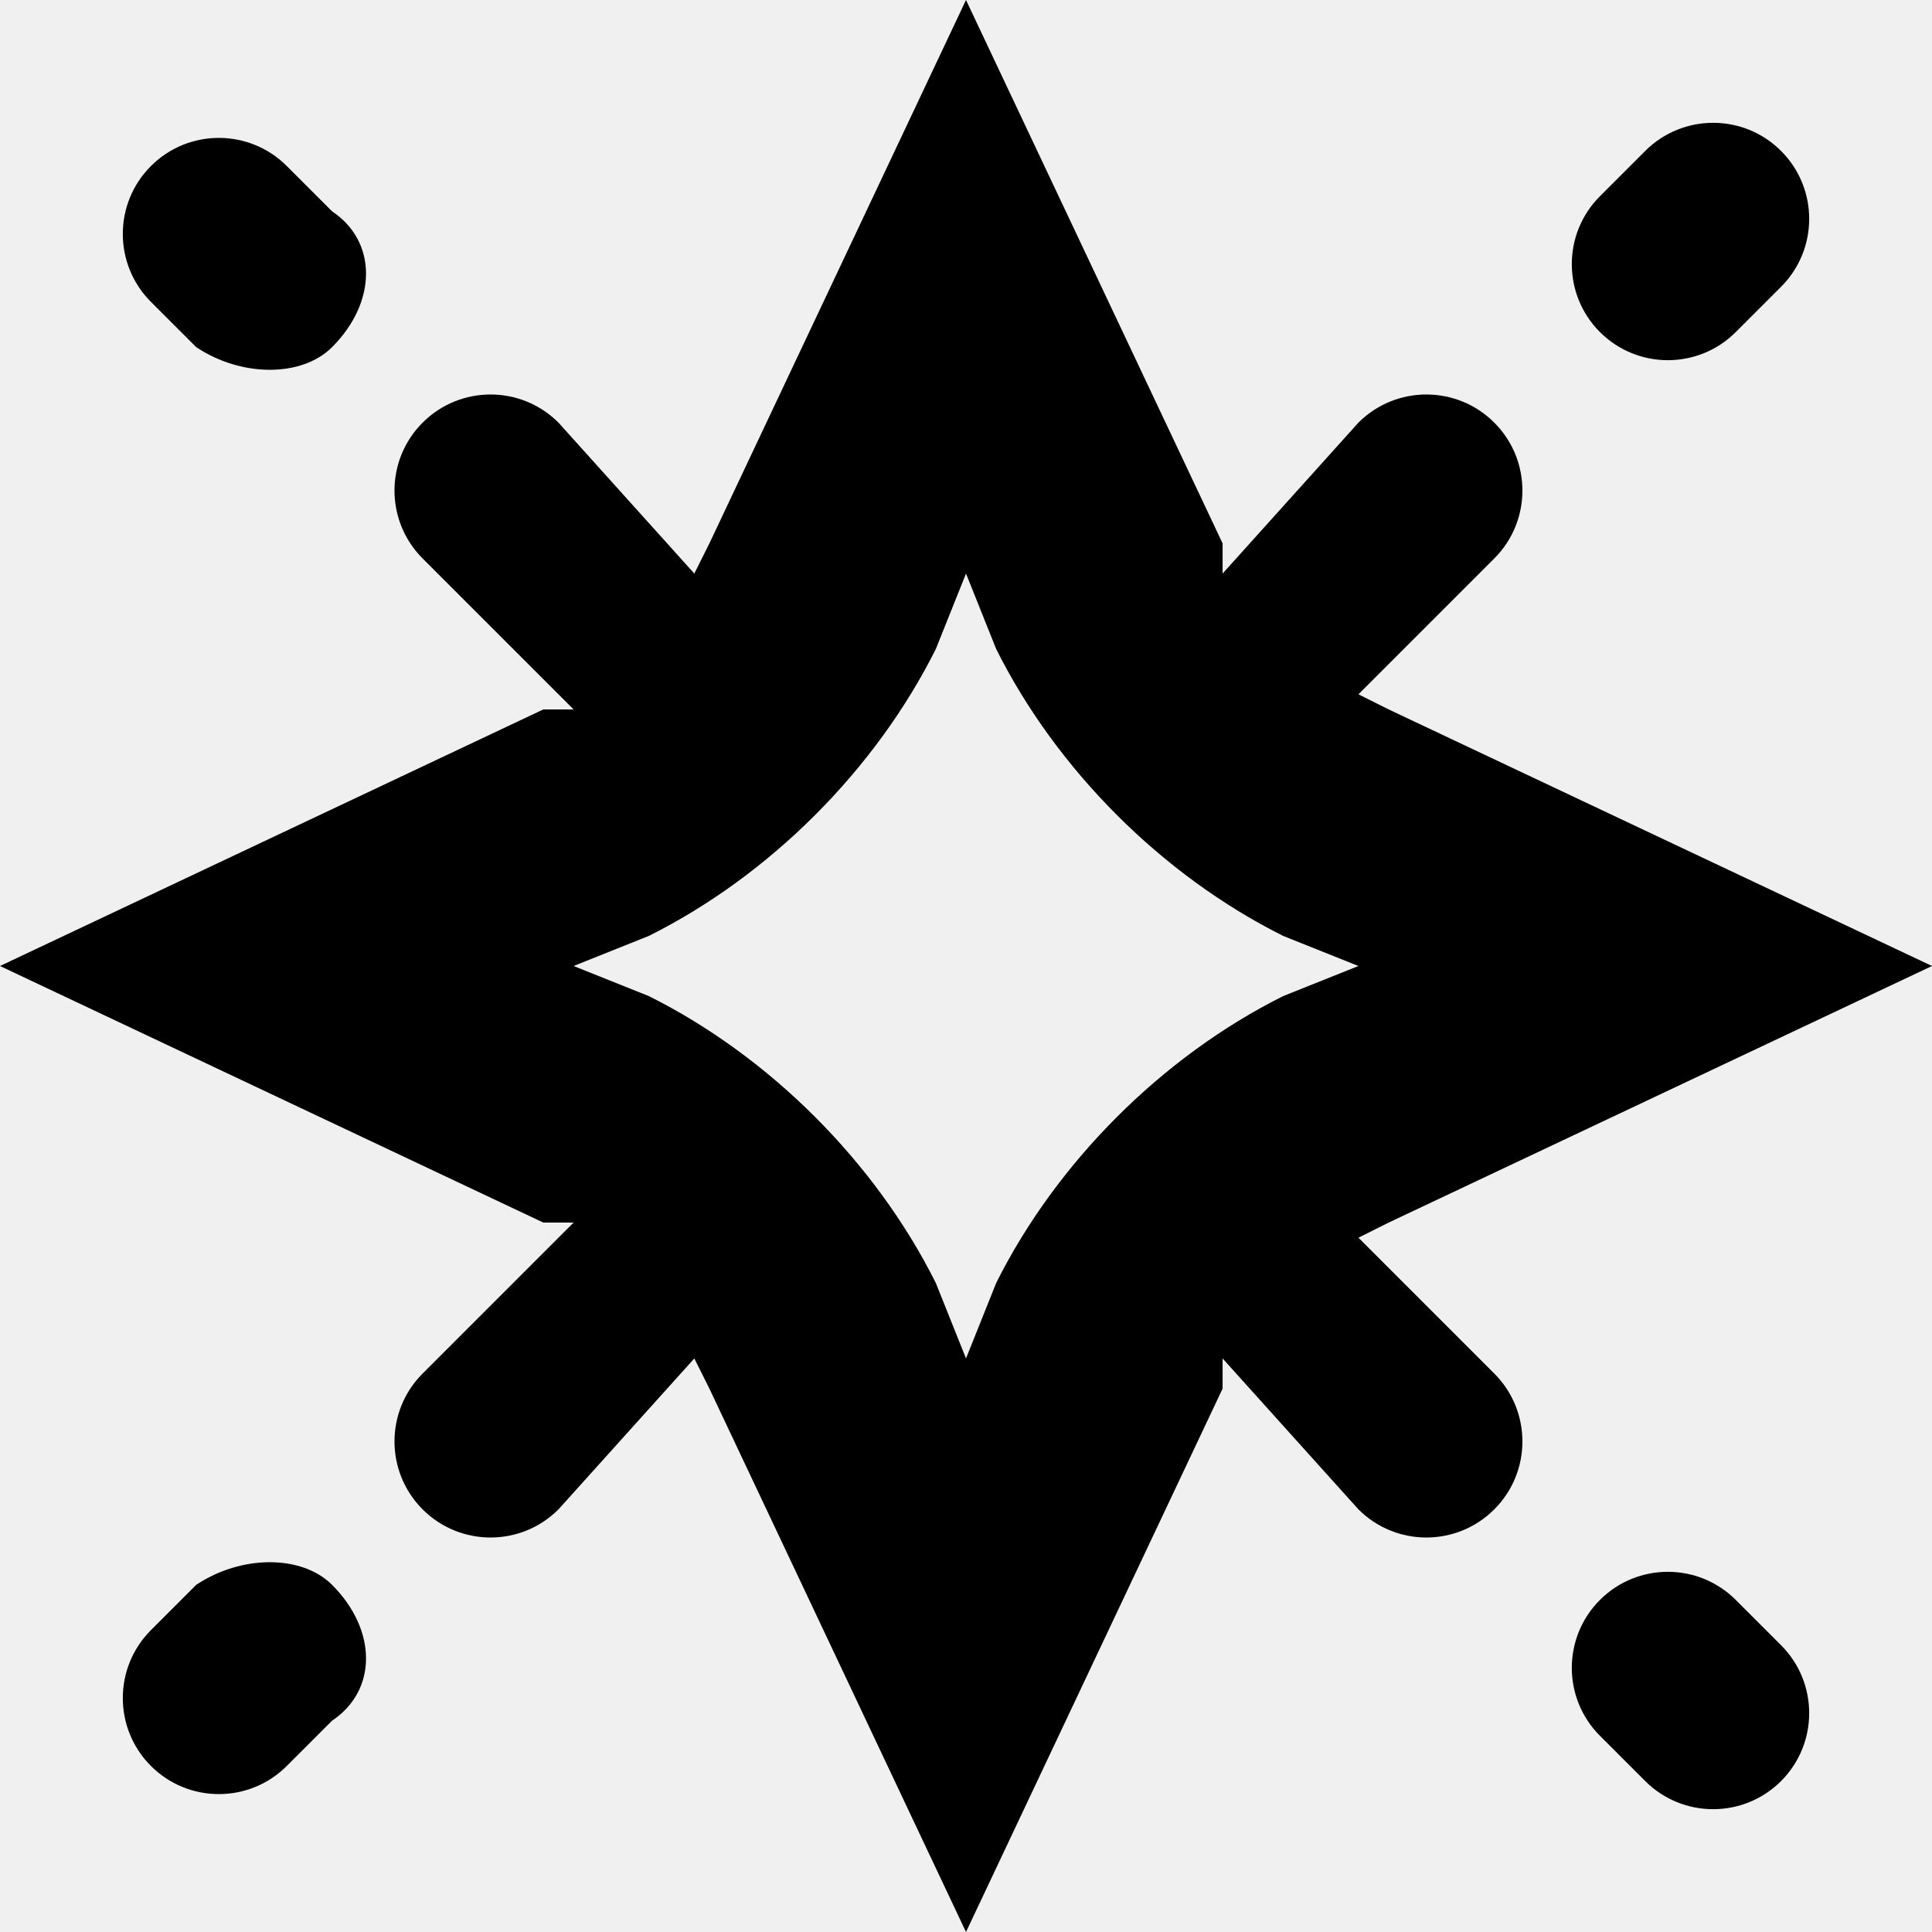
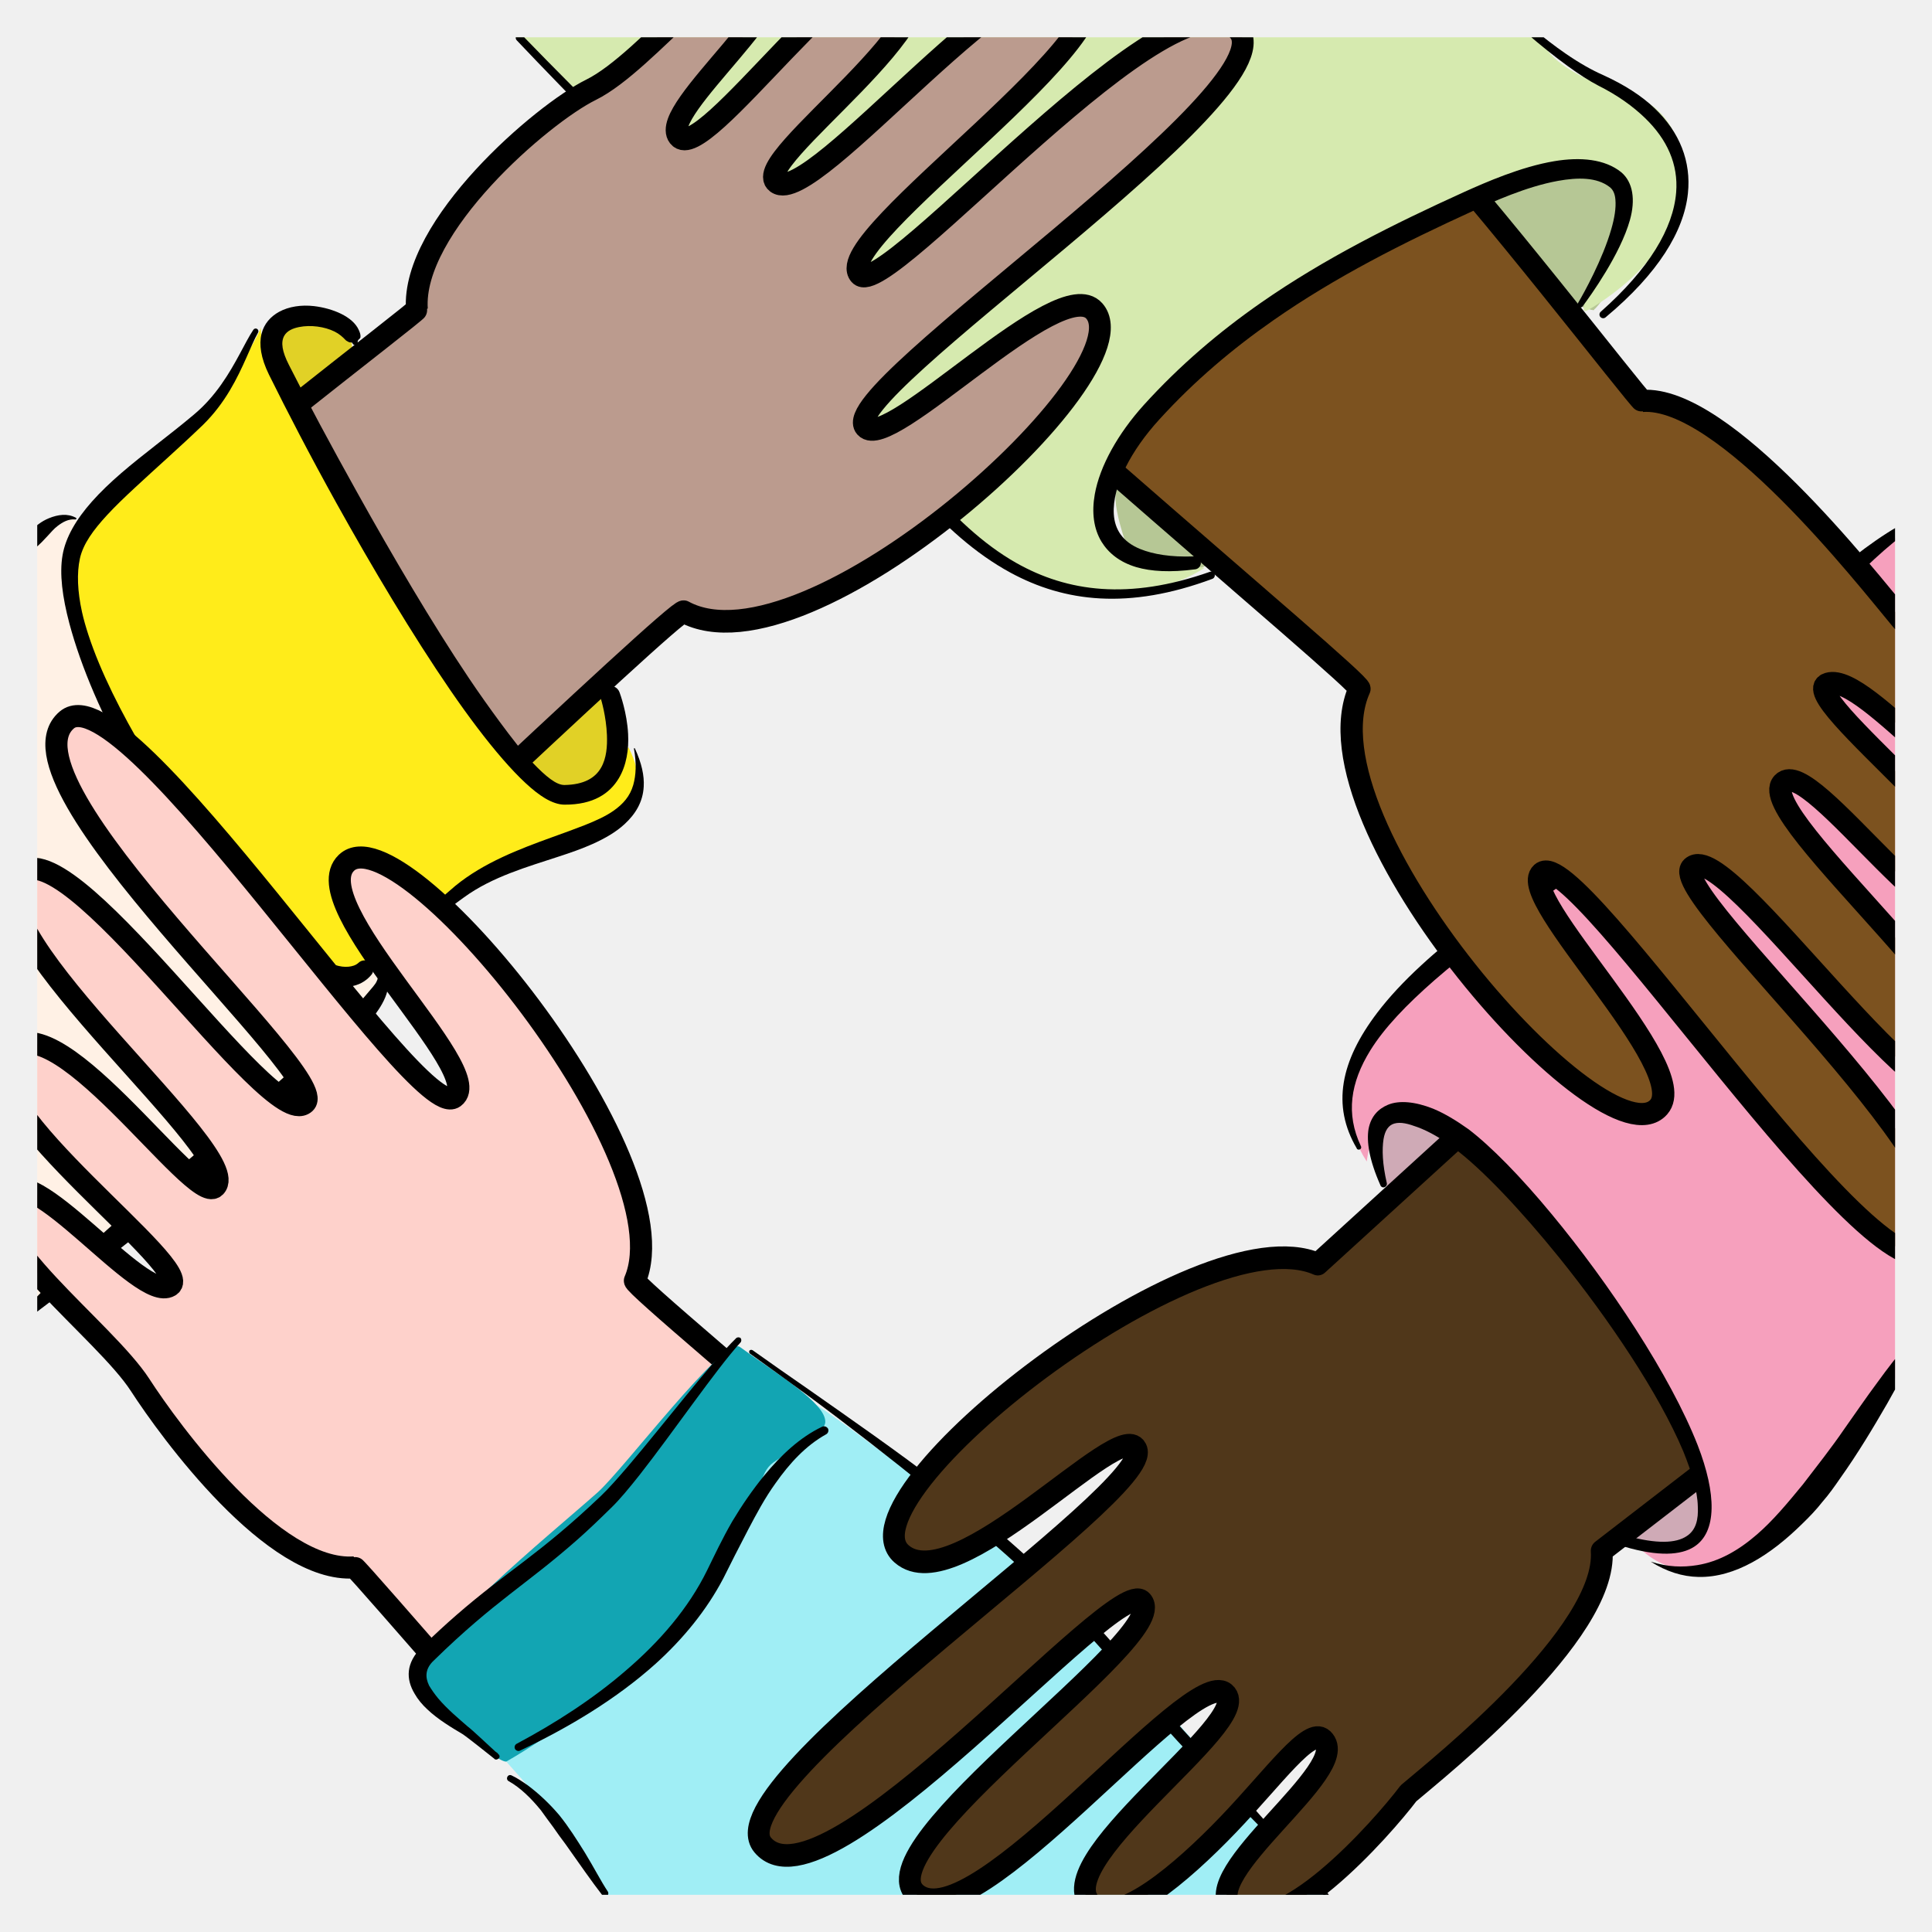
- <svg xmlns="http://www.w3.org/2000/svg" viewBox="0 0 128 128">
-   <path fill-rule="evenodd" d="M81 36 64 0 47 36l-1 2-9-10a6 6 0 0 0-9 9l10 10h-2L0 64l36 17h2L28 91a6 6 0 1 0 9 9l9-10 1 2 17 36 17-36v-2l9 10a6 6 0 1 0 9-9l-9-9 2-1 36-17-36-17-2-1 9-9a6 6 0 1 0-9-9l-9 10v-2Zm-17 2-2 5c-4 8-11 15-19 19l-5 2 5 2c8 4 15 11 19 19l2 5 2-5c4-8 11-15 19-19l5-2-5-2c-8-4-15-11-19-19l-2-5Z" clip-rule="evenodd" />
-   <path d="M118 19a6 6 0 0 0-9-9l-3 3a6 6 0 1 0 9 9l3-3Zm-96 4c-2 2-6 2-9 0l-3-3a6 6 0 1 1 9-9l3 3c3 2 3 6 0 9Zm0 82c-2-2-6-2-9 0l-3 3a6 6 0 1 0 9 9l3-3c3-2 3-6 0-9Zm96 4a6 6 0 0 1-9 9l-3-3a6 6 0 1 1 9-9l3 3Z" />
-   <style>path{fill:#000}@media (prefers-color-scheme:dark){path{fill:#fff}}</style>
+ <svg xmlns="http://www.w3.org/2000/svg" width="100%" height="100%" viewBox="0 0 520 520" version="1.1" xml:space="preserve" style="fill-rule:evenodd;clip-rule:evenodd;stroke-linecap:round;stroke-linejoin:round;stroke-miterlimit:1.5;">
+   <g transform="matrix(1,0,0,1,-5342.75,0)">
+     <g id="Layer1">
+         </g>
+     <g id="V3---Large---transparent" transform="matrix(1.67526,0,0,1.72226,4882.27,63.9548)">
+       <rect x="274.869" y="-37.134" width="310.399" height="301.93" style="fill:none;" />
+       <g transform="matrix(0.961538,0,0,0.961538,16.5411,4.3781)">
+         <clipPath id="_clip1">
+           <rect x="274.882" y="-37.112" width="310.422" height="301.901" />
+         </clipPath>
+         <g clip-path="url(#_clip1)">
+           <g id="Pink-sleeve-cuff-shadows">
+             <g transform="matrix(0.620798,3.35209e-17,-3.44612e-17,0.603859,-4836.39,-36.6405)">
+               <path d="M8597.69,311.182L8614.69,297.261C8614.69,297.261 8602.22,284.869 8596.47,289.685C8590.73,294.5 8597.69,311.182 8597.69,311.182Z" style="fill:rgb(207,170,182);" />
+             </g>
+             <g transform="matrix(0.620798,0,0,0.603859,-4835.74,-37.1344)">
+               <path d="M8659.88,403.941L8680.23,388.014C8680.23,388.014 8684.38,401.108 8676.58,405.406C8670.41,408.807 8659.88,403.941 8659.88,403.941Z" style="fill:rgb(207,170,182);" />
+             </g>
+           </g>
+           <g id="pink-sleeve" transform="matrix(0.781223,-0.214743,0.22707,0.781605,-9849.56,-1229.1)">
+             <g transform="matrix(0.95324,0,0,0.95324,4887.79,3592.77)">
+               <path d="M7345.42,1543.49C7345.42,1543.49 7324.06,1561.42 7307.11,1571.13C7284.16,1584.29 7276.25,1568.46 7276.25,1568.46C7276.25,1568.46 7289.93,1576.73 7292.28,1562.79C7295.45,1544.03 7281.54,1502.79 7265.4,1480.67C7247.93,1456.73 7242.17,1474.82 7242.1,1474.6C7231.78,1441.34 7293.25,1430.27 7307.67,1424.29C7321.08,1418.72 7337.84,1404.23 7352.14,1396.21C7375.6,1383.04 7394.28,1376.61 7394.28,1376.61L7345.42,1543.49Z" style="fill:rgb(246,160,189);" />
+             </g>
+             <g transform="matrix(0.860079,0,0,0.987131,3024.94,3545.68)">
+               <path d="M10361.5,1376.14C10362,1376.06 10362.5,1376.32 10362.5,1376.72C10362.6,1377.12 10362.3,1377.51 10361.9,1377.59C10355.3,1379.04 10347.8,1382.31 10339.5,1386.33C10336.1,1387.94 10332.7,1389.65 10329.2,1391.45C10324.2,1394 10319,1396.68 10313.9,1399.45C10291.4,1411.49 10268.3,1424.8 10252.5,1429.29C10239.8,1432.85 10228.9,1436.44 10219.9,1440.03C10211.8,1443.29 10205.2,1446.57 10200.5,1450.21C10193.8,1455.41 10190.7,1461.23 10192.1,1468.34C10192.2,1468.61 10192,1468.88 10191.7,1468.94C10191.3,1468.99 10191,1468.82 10191,1468.55C10188,1458.84 10192.9,1450.66 10204.6,1443.21C10208.3,1440.85 10212.7,1438.59 10217.8,1436.4C10226.8,1432.52 10238,1428.9 10250.9,1425.15C10266.4,1420.74 10289,1407.49 10311.1,1395.77C10316.4,1392.99 10321.6,1390.28 10326.7,1387.84C10330.3,1386.09 10333.9,1384.47 10337.4,1383.05C10346.3,1379.46 10354.6,1377.02 10361.5,1376.14Z" />
+             </g>
+             <g transform="matrix(0.949818,0.312803,-0.312803,0.949818,1922.07,552.859)">
+               <path d="M10825.6,1212.64C10829.1,1213.57 10832.2,1213.49 10835.2,1212.86C10839.6,1211.93 10843.5,1209.52 10847.2,1206.11C10850.4,1203.16 10853.3,1199.46 10856.3,1195.57C10859,1191.83 10861.9,1187.93 10864.4,1184.03C10866.6,1180.73 10868.7,1177.44 10870.8,1174.45C10874.9,1168.42 10878.8,1163.51 10881.9,1160.89C10882,1160.73 10882.3,1160.72 10882.4,1160.87C10882.6,1161.02 10882.6,1161.27 10882.4,1161.42C10880.6,1163.67 10878.8,1167.25 10876.6,1171.53C10875.5,1173.72 10874.3,1176.08 10873,1178.53C10870.3,1183.53 10867.3,1188.88 10863.9,1193.96C10862.8,1195.66 10861.7,1197.33 10860.4,1198.9C10859.2,1200.54 10857.8,1202.08 10856.4,1203.52C10850.1,1210.12 10843,1215 10835.5,1215.22C10832.2,1215.32 10828.9,1214.48 10825.6,1212.64Z" />
+             </g>
+           </g>
+           <g transform="matrix(0.210708,0.417754,-0.53083,0.25333,2060.82,-1690.21)">
+             <path d="M1869.79,3616.53C1870.68,3615.91 1849.13,3583.55 1831.86,3588.08C1820.88,3590.97 1818.05,3635.97 1818.05,3635.97C1818.05,3635.97 1849.65,3634.07 1854.55,3629.17C1858.41,3625.32 1872.01,3616.53 1869.79,3616.53" style="fill:rgb(182,199,149);" />
+           </g>
+           <g transform="matrix(0.210708,0.417754,-0.53083,0.25333,2057.98,-1689.29)">
+             <path d="M1891.36,3738.64C1886.3,3738.07 1852.08,3753.43 1853.83,3755.18C1856.88,3758.23 1876.34,3760.41 1879.8,3759.54C1891.15,3756.7 1891.36,3749.43 1891.36,3738.64Z" style="fill:rgb(182,199,149);" />
+           </g>
+           <g transform="matrix(2.72367e-16,4.38791,-4.54288,2.74407e-16,590.121,-28.4844)">
+             <path d="M1.506,18.612C3.65,16.478 11.51,10.453 11.503,10.36C11.29,7.36 17.99,2.16 19.564,0.858C21.731,-0.934 24.391,-4.907 26.042,-3.485C27.516,-2.216 21.549,2.086 21.973,3.515C22.382,4.894 28.695,-3.732 30.55,-2.561C32.793,-1.145 24.546,4.177 25.657,5.191C26.885,6.312 35.016,-3.791 37.225,-2.102C39.397,-0.441 27.616,7.261 28.776,8.526C29.739,9.576 40.693,-3.009 43.021,-0.305C44.916,1.897 27.844,12.783 28.989,14.055C29.884,15.049 36.205,8.477 37.66,9.751C39.882,11.695 27.166,22.977 22.168,20.76C21.889,20.637 8.035,37.343 1.506,43.275" style="fill:rgb(124,82,31);stroke:black;stroke-width:0.82px;" />
+           </g>
+           <g transform="matrix(0.158031,0.313316,-0.398122,0.189998,-401.316,-2107.49)">
+             <g transform="matrix(1.33333,0,0,1.33333,4095.81,-4550.89)">
+               <path d="M1891.19,3741.93C1893.6,3758.71 1882.66,3777.61 1865.26,3787.89C1830.62,3808.35 1773.2,3807.99 1732.41,3818.94C1657.13,3839.15 1650.46,3840.6 1639.74,3843.3C1620.99,3848.04 1613.66,3853.67 1613.66,3853.67L1773.74,3589.69C1773.74,3589.69 1783.82,3596.86 1809.08,3574.52C1824.35,3561.02 1864.93,3569.59 1869.33,3612.28C1870.19,3620.7 1844.32,3585.09 1832.38,3588.74C1815.13,3594.01 1820.7,3631.26 1819.1,3659.61C1817.2,3693.21 1832.13,3750.35 1852.76,3756.08C1866.44,3759.87 1868.61,3768.19 1891.19,3741.93Z" style="fill:rgb(214,234,175);" />
+             </g>
+             <g transform="matrix(1.86783,0.0579576,0.0610884,1.82329,3582.87,-2064.58)">
+               <path d="M1567.39,1228.94C1567.58,1229.22 1567.45,1229.58 1567.11,1229.75C1566.77,1229.92 1566.34,1229.84 1566.15,1229.57C1564.66,1227.66 1559.39,1221.28 1553.65,1217.05C1551.64,1215.56 1549.58,1214.37 1547.61,1213.8C1546.39,1213.44 1545.22,1213.36 1544.15,1213.84C1540.46,1215.44 1538.31,1219.06 1536.8,1223.11C1534.39,1229.59 1533.87,1237.29 1533.6,1241.61C1532.54,1257.6 1532.23,1273.27 1534.61,1288.65C1536.16,1298.72 1538.85,1308.67 1543.28,1318.5C1546.84,1326.49 1552.57,1333.07 1558.93,1335.12C1562.48,1336.26 1566.15,1335.77 1569.74,1333.06C1572.42,1331.03 1575.1,1327.97 1577.59,1323.54C1577.94,1322.84 1578.89,1322.47 1579.72,1322.71C1580.54,1322.96 1580.93,1323.72 1580.58,1324.42C1578.45,1329.32 1575.97,1332.88 1573.29,1335.32C1570.26,1338.06 1566.94,1339.4 1563.66,1339.77C1559.84,1340.18 1555.98,1339.18 1552.38,1337.07C1546.72,1333.76 1541.64,1327.58 1538.3,1320.27C1533.71,1310.14 1530.88,1299.89 1529.29,1289.5C1526.89,1273.85 1527.27,1257.91 1528.39,1241.65C1528.73,1237.07 1529.37,1228.93 1532.04,1222.1C1534.09,1216.84 1537.4,1212.39 1542.25,1210.39C1545.83,1209 1550.01,1210.01 1553.81,1212.77C1560.22,1217.42 1565.93,1226.5 1567.39,1228.94Z" />
+             </g>
+             <g transform="matrix(2.21288,0,0,2.21288,3482.86,-2179.48)">
+               <path d="M1417.73,1182.48C1417.78,1182.13 1418.16,1181.88 1418.59,1181.91C1419.02,1181.95 1419.33,1182.27 1419.29,1182.61C1417.42,1197.75 1409.94,1206.95 1399.44,1212.99C1392.56,1216.95 1384.37,1219.58 1375.53,1221.52C1363.42,1224.17 1350.13,1225.55 1337.57,1227.9C1326.2,1229.99 1314.79,1232.59 1303.54,1235.39C1286.15,1239.72 1269.12,1244.52 1253.06,1248.56C1252.65,1248.66 1252.21,1248.48 1252.08,1248.15C1251.95,1247.81 1252.17,1247.46 1252.59,1247.35C1271.19,1242.49 1291.1,1236.6 1311.34,1231.57C1319.85,1229.46 1328.41,1227.49 1336.97,1225.82C1349.48,1223.41 1362.69,1221.86 1374.79,1219.28C1383.34,1217.45 1391.34,1215.13 1398.08,1211.41C1408.3,1205.76 1415.6,1196.99 1417.73,1182.48Z" />
+             </g>
+             <g transform="matrix(2.21288,0,0,2.21288,3482.86,-2179.48)">
+               <path d="M1345.15,1093.72C1344.76,1093.86 1344.3,1093.71 1344.12,1093.39C1343.95,1093.07 1344.13,1092.7 1344.52,1092.56C1347.58,1091.42 1350.37,1090.33 1352.82,1089.21C1355.88,1087.82 1358.4,1086.42 1360.37,1085.07C1364.05,1082.63 1367.74,1080.79 1371.4,1079.71C1378.22,1077.68 1384.83,1078.1 1390.56,1081.02C1397.31,1084.46 1402.93,1091.57 1406.33,1102.89C1406.44,1103.23 1406.19,1103.57 1405.77,1103.66C1405.36,1103.75 1404.93,1103.54 1404.82,1103.2C1401.2,1092.55 1395.77,1085.87 1389.26,1082.73C1384.14,1080.27 1378.4,1080.15 1372.38,1081.9C1368.96,1082.89 1365.42,1084.44 1361.88,1086.62C1360.1,1087.68 1357.91,1088.74 1355.36,1089.83C1352.42,1091.09 1349.01,1092.4 1345.15,1093.72Z" />
+             </g>
+           </g>
+           <g id="yellow-sleeve---arm" transform="matrix(0.469846,0,0,0.457027,-3491.22,-230.491)">
+             <g transform="matrix(1.38798,0,0,1.38884,2571.05,-1085.61)">
+               <path d="M4058.25,1281.32C4080.8,1273.29 4062.46,1241.44 4062.46,1241.44C4058.85,1244.02 4040.1,1262.42 4037.86,1260.48" style="fill:rgb(225,209,38);" />
+             </g>
+             <g transform="matrix(1.38798,0,0,1.38884,2571.05,-1085.61)">
+               <path d="M3991.2,1180.83C3994.58,1178.19 4007.12,1168.17 4002.18,1162.65C3995.55,1155.23 3984.17,1161.62 3982.37,1165.47" style="fill:rgb(225,209,38);" />
+             </g>
+             <g transform="matrix(9.46713,0,0,9.80558,8035.65,423.825)">
+               <path d="M1.025,18.612C3.169,16.478 12.151,9.887 12.145,9.794C11.932,6.794 16.84,2.713 18.683,1.834C20.87,0.792 23.998,-3.522 25.387,-2.6C26.824,-1.645 21.209,2.566 21.973,3.515C22.875,4.636 28.763,-3.834 30.55,-2.561C32.814,-0.949 24.572,4.419 25.657,5.191C27.012,6.155 35.016,-3.791 37.225,-2.102C39.397,-0.441 27.616,7.261 28.776,8.526C29.739,9.576 40.693,-3.009 43.021,-0.305C44.916,1.897 27.837,12.789 28.989,14.055C29.866,15.018 36.296,8.42 37.593,9.855C39.58,12.054 26.834,23.211 22.168,20.76C21.898,20.618 6.811,34.502 0.281,40.434" style="fill:rgb(187,155,142);stroke:black;stroke-width:0.82px;" />
+             </g>
+             <g transform="matrix(1.38798,0,0,1.38884,2571.05,-1085.61)">
+               <path d="M3980.17,1160.25C3980.17,1160.25 3974.33,1175.63 3952.93,1192.8C3942.79,1200.94 3936.97,1207.53 3934.81,1210.67C3926.64,1222.57 3930.82,1239.47 3950.45,1274.53C3961.31,1293.9 3987.34,1331.19 4002.64,1328.01C4014.2,1325.61 4023.53,1309.32 4030.86,1305.14C4049.16,1294.7 4060.12,1291.94 4064.55,1288.89C4067.36,1286.95 4082.12,1283.36 4074.09,1268.06C4055.23,1308.84 4016.91,1228.79 4005.43,1211.42C4003.5,1208.49 3977.29,1165.39 3980.17,1160.25Z" style="fill:rgb(255,236,26);" />
+             </g>
+             <g transform="matrix(1.46813,0,0,1.52915,2255.3,-1267.34)">
+               <path d="M3921.04,1402.2C3925.35,1397.6 3945.18,1381.82 3966.63,1363.7C3991.55,1342.65 4016.29,1321.7 4003.33,1322.71C3991.43,1323.63 3974.8,1311.03 3960,1291.64C3942.35,1268.53 3926.5,1238.78 3933.65,1218.16C3930.68,1215.72 3926.26,1221.51 3921.04,1225.65L3921.04,1402.2Z" style="fill:rgb(255,241,229);" />
+             </g>
+             <g transform="matrix(1.94894,0,0,1.83343,-5432.1,-1676.64)">
+               <path d="M6963.7,1324.88C6963.47,1325.08 6963.13,1325.04 6962.94,1324.8C6962.75,1324.55 6962.78,1324.19 6963.01,1323.98C6965.57,1321.54 6967.59,1318.74 6970.72,1315.33C6972.26,1313.66 6974.07,1311.85 6976.31,1309.85C6981.5,1305.34 6988.02,1302.71 6993.95,1300.43C6996.03,1299.63 6998.03,1298.87 6999.87,1298.1C7001.9,1297.24 7003.72,1296.38 7005.2,1295.27C7006.91,1293.99 7008.18,1292.48 7008.77,1290.29C7009.27,1288.39 7009.39,1286.14 7008.9,1283.26C7008.89,1283.21 7008.91,1283.16 7008.96,1283.15C7009,1283.13 7009.05,1283.16 7009.07,1283.21C7010.32,1286.09 7010.8,1288.5 7010.68,1290.63C7010.52,1293.6 7009.19,1295.92 7007.19,1297.88C7005.65,1299.4 7003.63,1300.65 7001.32,1301.75C6999.44,1302.65 6997.35,1303.42 6995.16,1304.18C6989.47,1306.17 6983.08,1308.08 6977.92,1312.06C6976.25,1313.33 6974.81,1314.52 6973.53,1315.64C6969.31,1319.36 6966.83,1322.36 6963.7,1324.88Z" />
+             </g>
+             <g transform="matrix(1.41755,0,0,1.41755,-1724.62,-1131.66)">
+               <path d="M6951.57,1173.19C6951.65,1173.57 6951.4,1173.93 6951.03,1174C6950.65,1174.08 6950.29,1173.83 6950.22,1173.46C6949.68,1173.2 6949.69,1173.52 6949.19,1173.19C6948.95,1173.04 6948.72,1172.97 6948.53,1172.76C6947.8,1171.98 6946.94,1171.22 6945.8,1170.65C6943.22,1169.37 6939.76,1168.93 6936.88,1169.5C6935.28,1169.82 6933.84,1170.44 6933.13,1171.71C6932.23,1173.34 6932.62,1175.67 6934.3,1178.97C6938.85,1187.99 6944.85,1199.19 6951.41,1210.95C6960.29,1226.9 6970.24,1243.84 6979.42,1257.51C6982.1,1261.5 6984.74,1265.2 6987.2,1268.54C6990.22,1272.63 6992.98,1276.21 6995.57,1278.91C6998.78,1282.25 7001.39,1284.4 7003.42,1284.39C7008.31,1284.32 7011.14,1282.63 7012.61,1280.07C7014.01,1277.66 7014.2,1274.65 7014.1,1271.87C7013.91,1267.16 7012.66,1263.01 7012.58,1262.76C7012.15,1261.47 7012.85,1260.06 7014.15,1259.63C7015.44,1259.2 7016.85,1259.9 7017.28,1261.2C7017.38,1261.48 7019.14,1266.21 7019.41,1271.62C7019.61,1275.4 7019.02,1279.46 7017.08,1282.7C7014.82,1286.47 7010.74,1289.36 7003.45,1289.32C7002.03,1289.32 7000.37,1288.79 6998.54,1287.7C6992.67,1284.2 6984.04,1274.05 6974.82,1260.62C6965.42,1246.93 6955.25,1229.89 6946.3,1213.79C6939.72,1201.95 6933.83,1190.58 6929.32,1181.46C6925.13,1172.94 6927.64,1168 6931.86,1165.68C6934.26,1164.36 6937.44,1163.88 6940.61,1164.25C6945.32,1164.81 6950.39,1166.89 6951.86,1170.28C6952.1,1170.84 6952.31,1171.34 6952.27,1171.93C6952.26,1172.01 6952.28,1172.06 6952.25,1172.12C6951.93,1172.77 6951.88,1172.35 6951.58,1173C6951.55,1173.06 6951.58,1173.13 6951.57,1173.19Z" />
+             </g>
+             <g transform="matrix(1.41755,0,0,1.41755,-1724.62,-1131.66)">
+               <path d="M6925.39,1170.19C6925.59,1169.87 6926.02,1169.77 6926.34,1169.97C6926.66,1170.17 6926.76,1170.6 6926.56,1170.92C6924.75,1174.12 6922.91,1179.68 6919.51,1185.37C6917.73,1188.35 6915.53,1191.34 6912.72,1194.08C6906.96,1199.63 6900.93,1204.91 6895.61,1209.87C6893.09,1212.21 6890.74,1214.46 6888.69,1216.68C6885.3,1220.36 6882.7,1223.86 6881.88,1227.57C6881.08,1231.24 6881.27,1235.82 6882.4,1240.96C6882.81,1242.83 6883.37,1244.76 6884.02,1246.75C6887.02,1255.93 6892.23,1266.24 6898.32,1276.49C6900.73,1280.53 6903.27,1284.57 6905.91,1288.51C6913.48,1299.76 6921.89,1310.16 6929.67,1317.82C6934.03,1322.11 6938.16,1325.55 6941.88,1327.69C6944.73,1329.34 6947.23,1330.21 6949.32,1329.97C6950.2,1329.87 6951.03,1329.65 6951.71,1329.05C6952.57,1328.17 6953.98,1328.17 6954.85,1329.03C6955.72,1329.89 6955.73,1331.3 6954.87,1332.17C6953.48,1333.75 6951.72,1334.64 6949.69,1334.94C6947.48,1335.26 6944.88,1334.71 6942.03,1333.47C6937.66,1331.56 6932.54,1327.83 6927.19,1322.74C6921.49,1317.32 6915.5,1310.35 6909.7,1302.6C6904.53,1295.68 6899.49,1288.14 6895.05,1280.47C6887.69,1267.77 6882.12,1254.69 6879.24,1243.86C6877.48,1237.23 6876.72,1231.38 6877.53,1226.72C6878.3,1222.24 6880.95,1217.73 6884.91,1213.27C6887.03,1210.88 6889.52,1208.5 6892.26,1206.14C6897.77,1201.38 6904.29,1196.67 6910.41,1191.52C6913.21,1189.19 6915.46,1186.57 6917.32,1183.94C6921.11,1178.58 6923.35,1173.21 6925.39,1170.19Z" />
+             </g>
+             <g transform="matrix(1.41755,0,0,1.41755,-1724.62,-1131.66)">
+               <path d="M6868.29,1227.61C6868.27,1227.57 6868.19,1227.54 6867.96,1227.54C6867.94,1227.67 6867.83,1227.76 6867.7,1227.74C6867.57,1227.72 6867.48,1227.6 6867.5,1227.47C6867.28,1227.4 6867.19,1227.41 6867.17,1227.44C6867.14,1227.4 6867.11,1227.35 6867.06,1227.29C6866.98,1227.18 6867.07,1227.01 6867.08,1226.85C6867.15,1225.81 6867.56,1224.31 6868.41,1222.61C6868.76,1221.92 6869.2,1221.24 6869.74,1220.59C6870.25,1219.98 6870.85,1219.42 6871.51,1218.94C6872.32,1218.34 6873.18,1217.84 6874.09,1217.47C6876.42,1216.52 6878.75,1216.22 6880.83,1217.32C6880.95,1217.36 6881.03,1217.49 6880.99,1217.61C6880.95,1217.74 6880.82,1217.81 6880.7,1217.77C6879.03,1217.62 6877.63,1218.37 6876.24,1219.44C6875.36,1220.11 6874.65,1220.97 6873.86,1221.82C6873.34,1222.37 6872.82,1222.93 6872.31,1223.46C6871.65,1224.12 6870.99,1224.68 6870.43,1225.26C6869.68,1226.03 6869.06,1226.63 6868.67,1227.18C6868.56,1227.34 6868.5,1227.48 6868.37,1227.56C6868.34,1227.58 6868.31,1227.59 6868.29,1227.61ZM6868.29,1227.61C6868.33,1227.71 6867.84,1227.88 6868.29,1227.61ZM6867.17,1227.44C6867.35,1227.73 6867.11,1227.52 6867.17,1227.44Z" />
+             </g>
+             <g transform="matrix(-1.41755,0,0,-1.41755,17802.3,2532.08)">
+               <path d="M6818.8,1252.46C6819.21,1252.61 6819.42,1253.06 6819.27,1253.47C6819.12,1253.88 6818.67,1254.09 6818.26,1253.95C6817.42,1253.85 6816.92,1253.4 6816.47,1252.91C6815.67,1252.02 6815.6,1250.54 6816.12,1248.47C6816.36,1247.5 6816.78,1246.42 6817.45,1245.23C6819.6,1241.4 6824.07,1236.6 6829.57,1231.01C6837.12,1223.34 6847.02,1214.37 6857.26,1205.48C6863.65,1199.94 6870.15,1194.41 6876.36,1189.31C6878.56,1187.5 6880.73,1185.76 6882.86,1184.1C6886.36,1181.35 6889.69,1178.8 6892.77,1176.49C6900.92,1170.34 6907.06,1165.87 6909.06,1163.76C6909.34,1163.42 6909.83,1163.37 6910.17,1163.65C6910.51,1163.92 6910.56,1164.42 6910.28,1164.76C6908.58,1167.18 6903.24,1172.79 6895.73,1179.97C6892.95,1182.64 6889.86,1185.49 6886.55,1188.48C6884.54,1190.29 6882.45,1192.13 6880.29,1193.99C6874.22,1199.22 6867.7,1204.68 6861.28,1210.15C6851.06,1218.86 6841.09,1227.53 6833.36,1234.87C6827.96,1239.99 6823.86,1244.57 6821.22,1247.78C6820.1,1249.14 6819.14,1250.07 6818.76,1250.98C6818.5,1251.62 6818.26,1252.11 6818.8,1252.46Z" />
+             </g>
+           </g>
+           <g id="blue-sleeve-hnad" transform="matrix(2.71244e-16,-4.36958,4.50708,2.72259e-16,281.183,261.839)">
+             <path d="M0.051,20.539C2.195,18.405 11.51,10.453 11.503,10.36C11.29,7.36 16.574,3.522 18.291,2.415C20.327,1.103 23.82,-3.69 25.387,-2.6C26.785,-1.626 21.325,2.445 21.973,3.515C22.598,4.548 28.587,-3.851 30.55,-2.561C32.993,-0.956 24.907,4.43 25.657,5.191C26.824,6.375 35.016,-3.791 37.225,-2.102C39.397,-0.441 27.616,7.261 28.776,8.526C29.739,9.576 40.693,-3.009 43.021,-0.305C44.916,1.897 27.974,12.681 28.989,14.055C29.936,15.335 36.166,8.444 37.713,10.067C39.651,12.098 26.637,22.664 22.168,20.76C21.888,20.641 6.581,39.326 0.051,45.258" style="fill:rgb(254,209,203);stroke:black;stroke-width:0.82px;" />
+           </g>
+           <g id="Blue-sleeve" transform="matrix(0.791108,-0.090903,0.0862575,0.710274,-9353.77,-1140.39)">
+             <g transform="matrix(0.842764,-2.29757e-17,-3.4746e-17,0.845119,1328.83,2390.99)">
+               <path d="M12732.9,1338.45C12704.8,1292.53 12666.9,1233.74 12657.6,1227.85C12654.3,1225.71 12620.4,1189.01 12619.6,1190.52C12618.9,1192.03 12610.3,1193.04 12603.8,1206.01C12594.7,1223.83 12573.6,1247.07 12557,1256.21C12547.1,1261.68 12532.3,1264.8 12530.5,1269.94C12529.9,1271.48 12538.1,1282.84 12539.3,1285.31C12544.7,1296.06 12548.6,1303.83 12554.7,1315.71" style="fill:rgb(160,238,245);" />
+             </g>
+             <g transform="matrix(0.857179,-4.62994e-17,-2.32824e-17,0.861707,1149.48,2376.17)">
+               <path d="M12513.5,1244.53C12512.9,1250.19 12530.5,1269.97 12532.3,1269.14C12543.6,1264.01 12562,1252.63 12574.1,1242.31C12580.2,1237.17 12591.1,1224.93 12596.8,1215.48C12601.8,1207.18 12601.8,1201.43 12605.7,1199.11C12609.8,1196.67 12619,1193.45 12619.5,1190.09C12620.1,1185.09 12609.3,1176.23 12600.9,1167.82C12597.4,1164.37 12569.1,1196.32 12562.1,1201.54C12549.2,1211.24 12514.5,1234.74 12513.5,1244.53Z" style="fill:rgb(18,165,179);" />
+             </g>
+             <g transform="matrix(-0.841702,-0.0700189,-0.0728003,0.875138,21270.2,3223.83)">
+               <path d="M10837.6,1208.34C10837.5,1208.6 10837.6,1208.93 10837.8,1209.07C10838.1,1209.21 10838.4,1209.12 10838.5,1208.86C10839.3,1207.47 10842.4,1203.64 10846.5,1198.74C10851.3,1193.02 10857.7,1185.92 10863.6,1179.2C10871.8,1169.7 10879,1161.06 10880.3,1159.08C10890,1143.91 10902.3,1129.82 10915.7,1116.49C10921.6,1110.64 10927.6,1104.94 10933.8,1099.36C10944,1090.11 10954.3,1081.13 10964.5,1072.68C10969.1,1068.91 10973.6,1065.26 10978.1,1061.65C10978.3,1061.47 10978.3,1061.14 10978.2,1060.9C10978,1060.67 10977.7,1060.62 10977.4,1060.81C10973,1064.33 10968.4,1067.94 10963.7,1071.59C10953.3,1079.79 10942.5,1088.21 10932,1097.22C10925.7,1102.68 10919.5,1108.34 10913.6,1114.19C10900,1127.6 10887.6,1142.01 10877.8,1157.39C10876.7,1159.19 10870.7,1166.39 10863.7,1174.94C10859,1180.7 10854,1187.1 10849.5,1192.72C10843.5,1200.25 10838.6,1206.46 10837.6,1208.34Z" />
+             </g>
+             <g transform="matrix(-0.878975,-0.0731195,-0.0712884,0.856963,21679.2,3280.42)">
+               <path d="M11042.6,1160.89C11042.4,1161.04 11042.2,1161.3 11042.2,1161.59C11042.2,1161.93 11042.4,1162.13 11042.6,1162.27C11042.7,1162.33 11043,1162.55 11043.4,1162.28C11043.4,1162.26 11043.5,1162.21 11043.5,1162.14C11043.6,1162.04 11043.9,1161.8 11044.2,1161.48C11045.9,1159.89 11049.8,1156.15 11050.9,1155.3C11053.3,1153.57 11056.6,1151.23 11059.1,1148.4C11060.3,1147.08 11061.3,1145.63 11062,1144.15C11064,1140.19 11063.9,1135.94 11060,1131.93C11056.9,1128.8 11054.1,1126.14 11051.5,1123.81C11039.2,1112.75 11031.4,1108.79 11016.3,1093.89C11014.5,1092.11 11012.2,1089.42 11009.6,1086.27C11001,1075.79 10989.5,1060.2 10983.2,1053.82C10982.9,1053.51 10982.4,1053.53 10982.1,1053.85C10981.9,1054.18 10981.9,1054.7 10982.2,1055.02C10988.1,1061.72 10998.8,1077.96 11007,1088.79C11009.6,1092.2 11011.9,1095.06 11013.8,1096.99C11016.9,1100.14 11019.6,1102.83 11022.2,1105.19C11034.7,1116.6 11042.4,1120.6 11057.1,1135.48C11059.4,1137.63 11059.4,1139.93 11058.5,1142.17C11057.9,1143.36 11057.2,1144.53 11056.4,1145.68C11054.3,1148.63 11051.5,1151.39 11049.6,1153.37C11048.5,1154.34 11044.8,1158.55 11043.2,1160.26C11042.9,1160.57 11042.5,1160.77 11042.6,1160.89Z" />
+             </g>
+             <g transform="matrix(-0.896214,-0.0745536,-0.0732893,0.881016,21871.1,3268.32)">
+               <path d="M10964,1080.32C10963.5,1080.06 10962.9,1080.3 10962.6,1080.85C10962.4,1081.39 10962.6,1082.05 10963.1,1082.3C10967.9,1084.98 10971.8,1089.35 10975.2,1094.32C10977.8,1098.02 10979.9,1102.09 10981.9,1105.97C10984.2,1110.46 10986.3,1114.71 10988,1118.2C10992.1,1126.18 10997.7,1133.23 11004.3,1139.36C11013.7,1148.01 11025,1154.85 11036.5,1160.25C11036.9,1160.48 11037.5,1160.26 11037.7,1159.76C11037.9,1159.26 11037.7,1158.67 11037.2,1158.44C11028.1,1153.58 11019.1,1147.72 11011.3,1140.8C11003.2,1133.7 10996.3,1125.49 10991.7,1115.91C10990,1112.39 10988,1108.01 10985.5,1103.59C10983.2,1099.66 10980.6,1095.74 10977.7,1092.11C10973.7,1087.13 10969.2,1082.79 10964,1080.32Z" />
+             </g>
+             <g transform="matrix(-0.876768,-0.0729359,-0.0703789,0.846031,21653,3292.12)">
+               <path d="M11039.4,1167.06C11039.8,1166.82 11039.9,1166.29 11039.7,1165.88C11039.5,1165.46 11039.1,1165.31 11038.7,1165.54C11037.4,1166.29 11036.2,1167.27 11034.9,1168.37C11032.4,1170.63 11029.9,1173.41 11027.6,1176.66C11025.4,1179.92 11023.5,1183.56 11021.7,1187.03C11019.7,1190.97 11018.1,1194.77 11016.5,1197.66C11016.3,1198.06 11016.4,1198.6 11016.7,1198.87C11017.1,1199.13 11017.5,1199.03 11017.8,1198.63C11020.2,1194.93 11023.2,1189.75 11026.3,1184.48C11027.3,1182.93 11028.2,1181.38 11029.1,1179.83C11030.1,1178.27 11031,1176.69 11031.9,1175.23C11034.2,1171.83 11036.7,1168.91 11039.4,1167.06Z" />
+             </g>
+           </g>
+           <g id="pink-sleeve-hand-colour-block" transform="matrix(-4.4481,-5.37364e-16,5.56343e-16,-4.48141,587.458,255.317)">
+             <path d="M7.784,13.359L11.503,10.36C11.29,7.36 17.619,2.507 18.761,1.567C19.733,0.324 23.736,-4.078 25.387,-2.6C26.752,-1.377 20.83,2.464 21.973,3.515C22.483,3.984 23.814,2.166 25.519,0.447C27.356,-1.405 29.6,-3.187 30.55,-2.561C32.727,-1.126 24.44,4.207 25.657,5.191C26.95,6.236 35.016,-3.791 37.225,-2.102C39.397,-0.441 27.616,7.261 28.776,8.526C29.739,9.576 40.693,-3.009 43.021,-0.305C44.916,1.897 28.192,12.545 28.989,14.055C29.608,15.227 35.756,8.513 37.804,10.252C40.231,12.313 26.637,22.664 22.168,20.76L16.984,25.333C16.984,25.333 12.951,21.662 11.418,19.666C9.94,17.742 7.784,13.359 7.784,13.359Z" style="fill:rgb(80,55,26);" />
+           </g>
+           <g id="pink-sleeve-cuff-outline" transform="matrix(0.781223,-0.214743,0.25105,0.864145,-7833.59,1059.9)">
+             <path d="M10192.6,1478.87C10192.6,1479.22 10192.3,1479.51 10191.9,1479.52C10191.5,1479.54 10191.2,1479.27 10191.2,1478.92C10190.4,1473.99 10190.9,1470.68 10192,1468.61C10193.2,1466.49 10195.1,1465.56 10197.2,1465.34C10199.7,1465.07 10202.8,1466.14 10205.9,1468.22C10207.9,1469.6 10209.9,1471.48 10211.8,1473.57C10215.3,1477.67 10219.5,1484.43 10223.5,1492.42C10231,1507.31 10238,1526.44 10239.5,1539.9C10240.5,1549.25 10238.5,1555.95 10233.1,1557.39C10230,1558.22 10225.5,1557.37 10219.3,1553.94C10218.8,1553.66 10218.6,1553.04 10219,1552.57C10219.3,1552.1 10220,1551.95 10220.5,1552.24C10225.8,1555.04 10229.7,1555.93 10232.3,1555.15C10234.4,1554.55 10235.5,1552.88 10236.1,1550.53C10236.9,1547.83 10236.8,1544.29 10236.3,1540.21C10234.7,1528.93 10229,1513.67 10222.6,1500.44C10217.6,1490.16 10212.2,1481.1 10207.9,1476.18C10206,1473.94 10203.9,1472.02 10201.8,1470.68C10200.2,1469.66 10198.8,1468.91 10197.4,1468.92C10196.2,1468.93 10195.2,1469.62 10194.4,1471.12C10193.5,1472.86 10192.8,1475.35 10192.6,1478.87Z" />
+           </g>
+           <g id="Pink-sleeve-hand" transform="matrix(-4.4481,-5.37364e-16,5.56343e-16,-4.48141,587.458,255.317)">
+             <path d="M7.991,12.976L11.503,10.36C11.29,7.36 17.619,2.507 18.761,1.567C19.733,0.324 23.736,-4.078 25.387,-2.6C26.752,-1.377 20.83,2.464 21.973,3.515C22.483,3.984 23.814,2.166 25.519,0.447C27.356,-1.405 29.6,-3.187 30.55,-2.561C32.727,-1.126 24.44,4.207 25.657,5.191C26.95,6.236 35.016,-3.791 37.225,-2.102C39.397,-0.441 27.616,7.261 28.776,8.526C29.739,9.576 40.693,-3.009 43.021,-0.305C44.916,1.897 28.192,12.545 28.989,14.055C29.608,15.227 35.756,8.513 37.804,10.252C40.231,12.313 26.637,22.664 22.168,20.76L17.084,25.237" style="fill:none;stroke:black;stroke-width:0.82px;" />
+           </g>
+         </g>
+       </g>
+     </g>
+   </g>
</svg>
